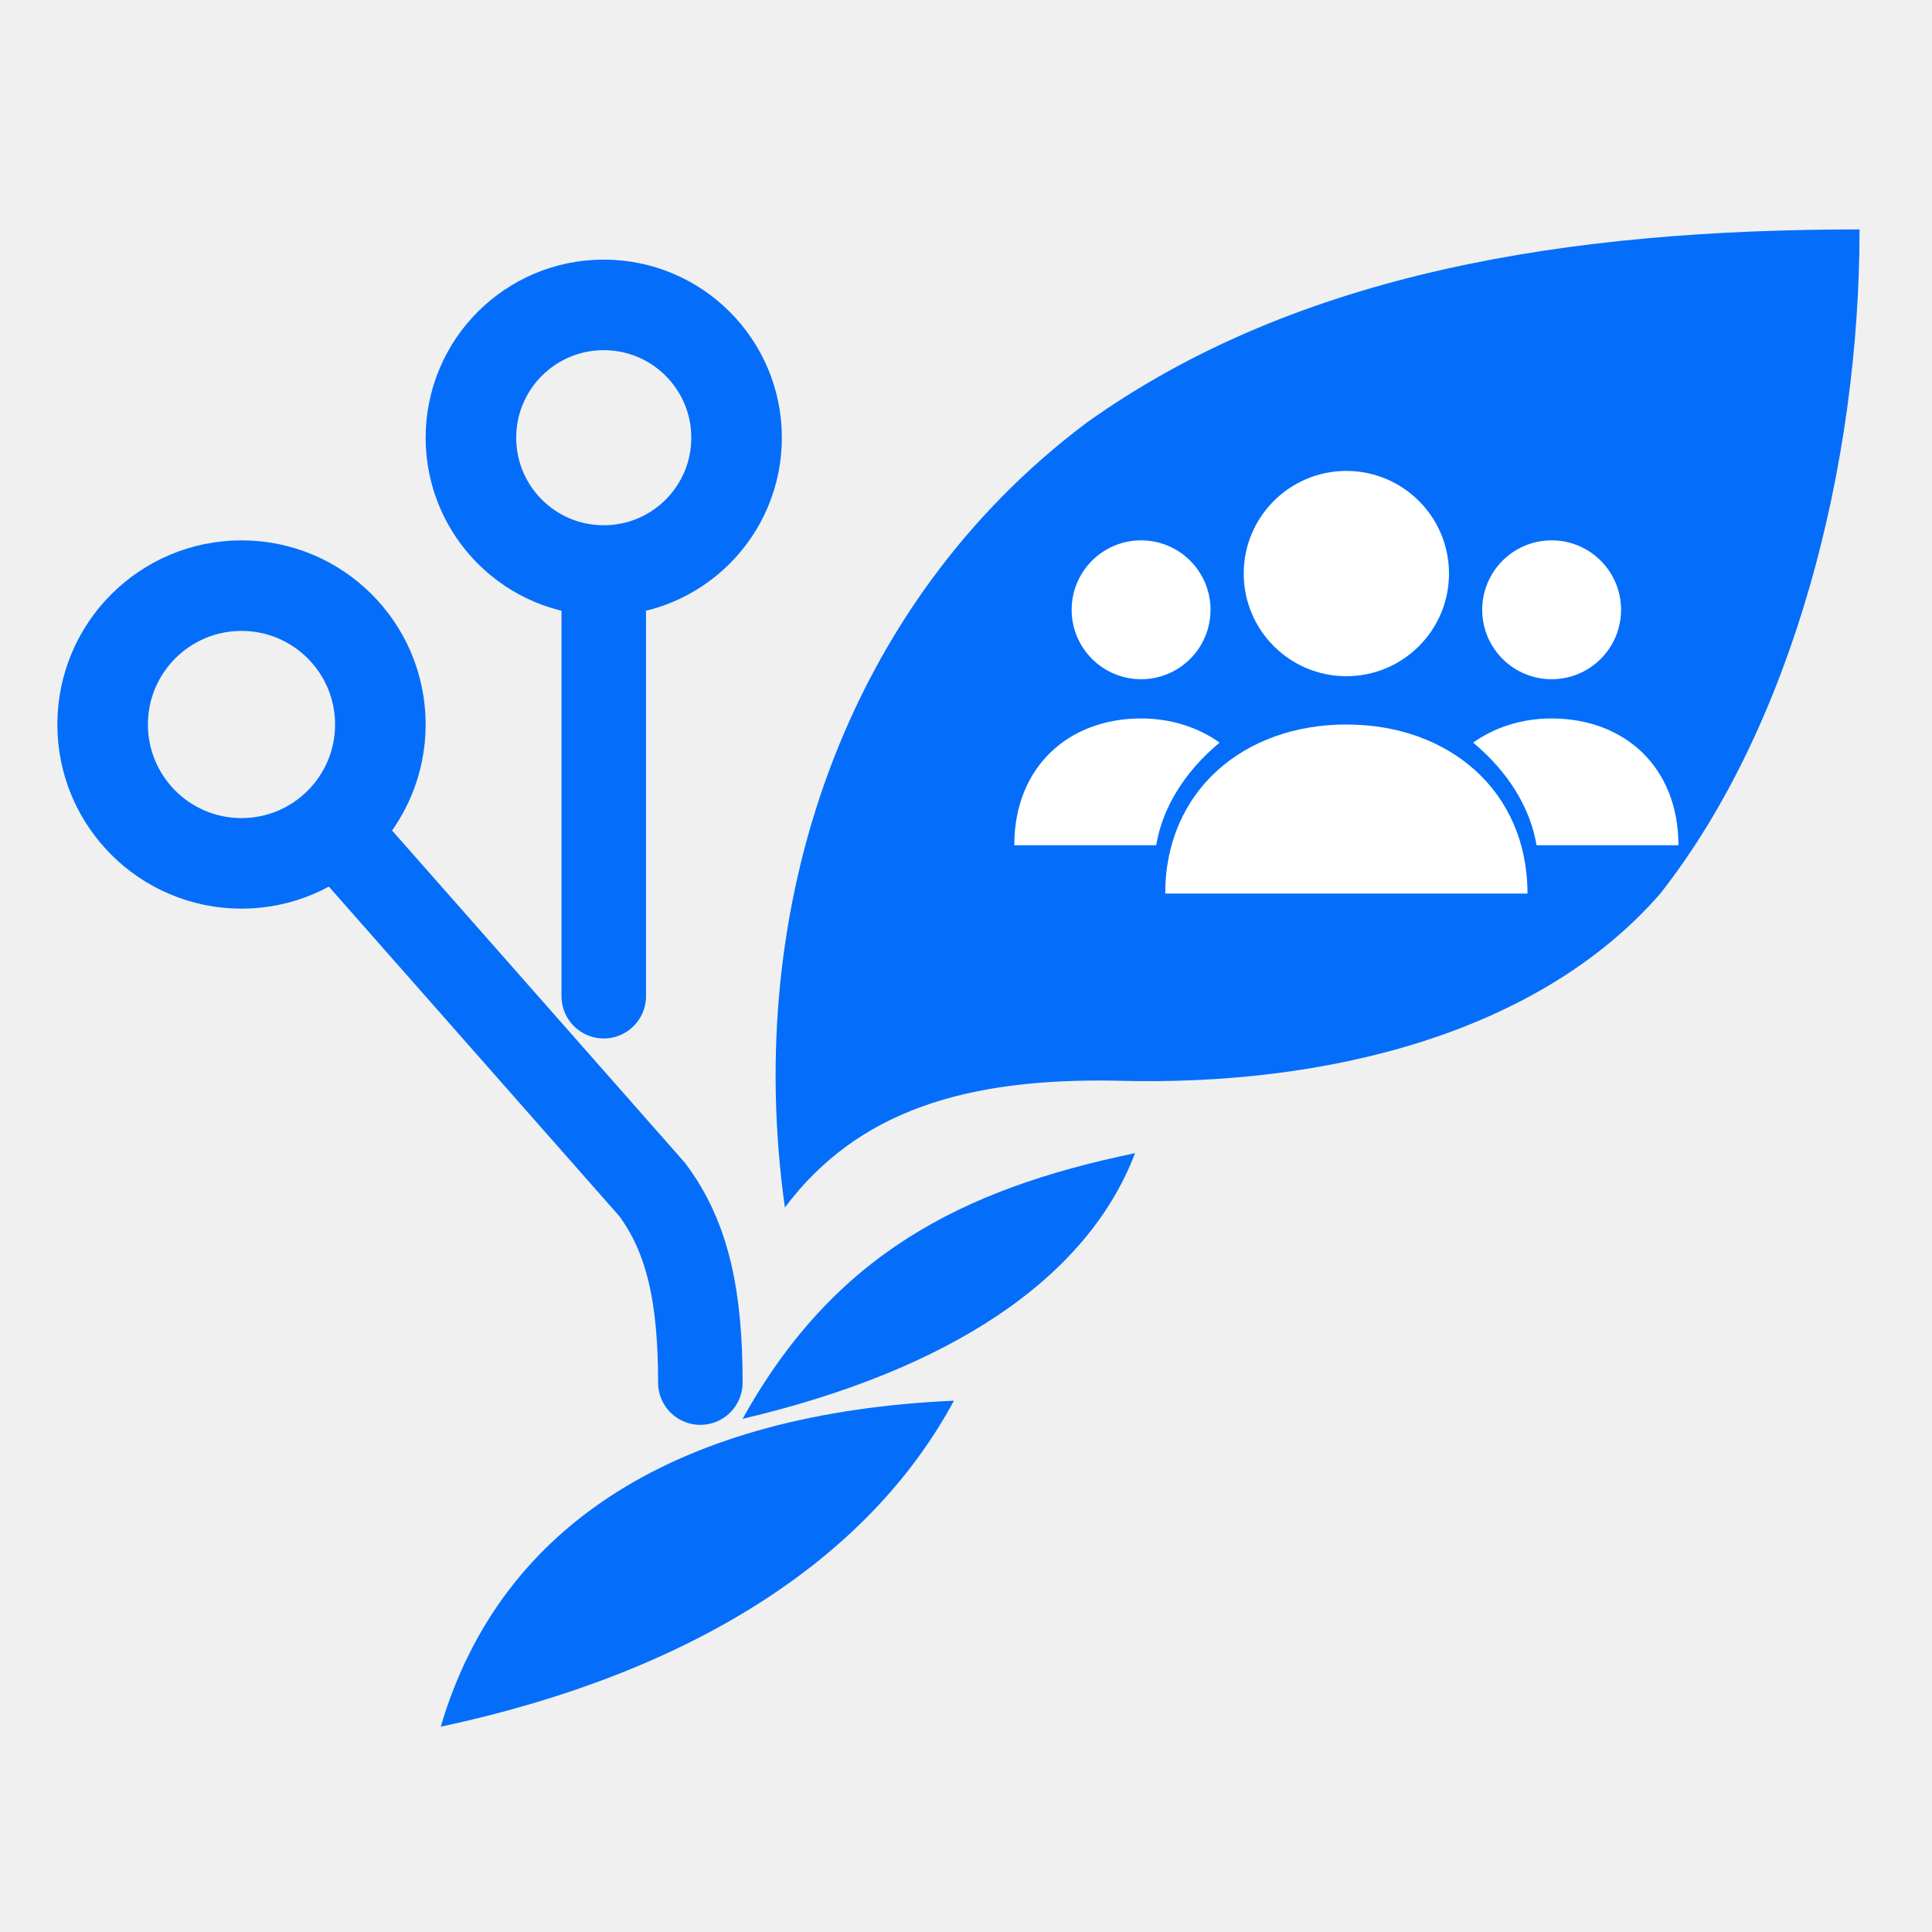
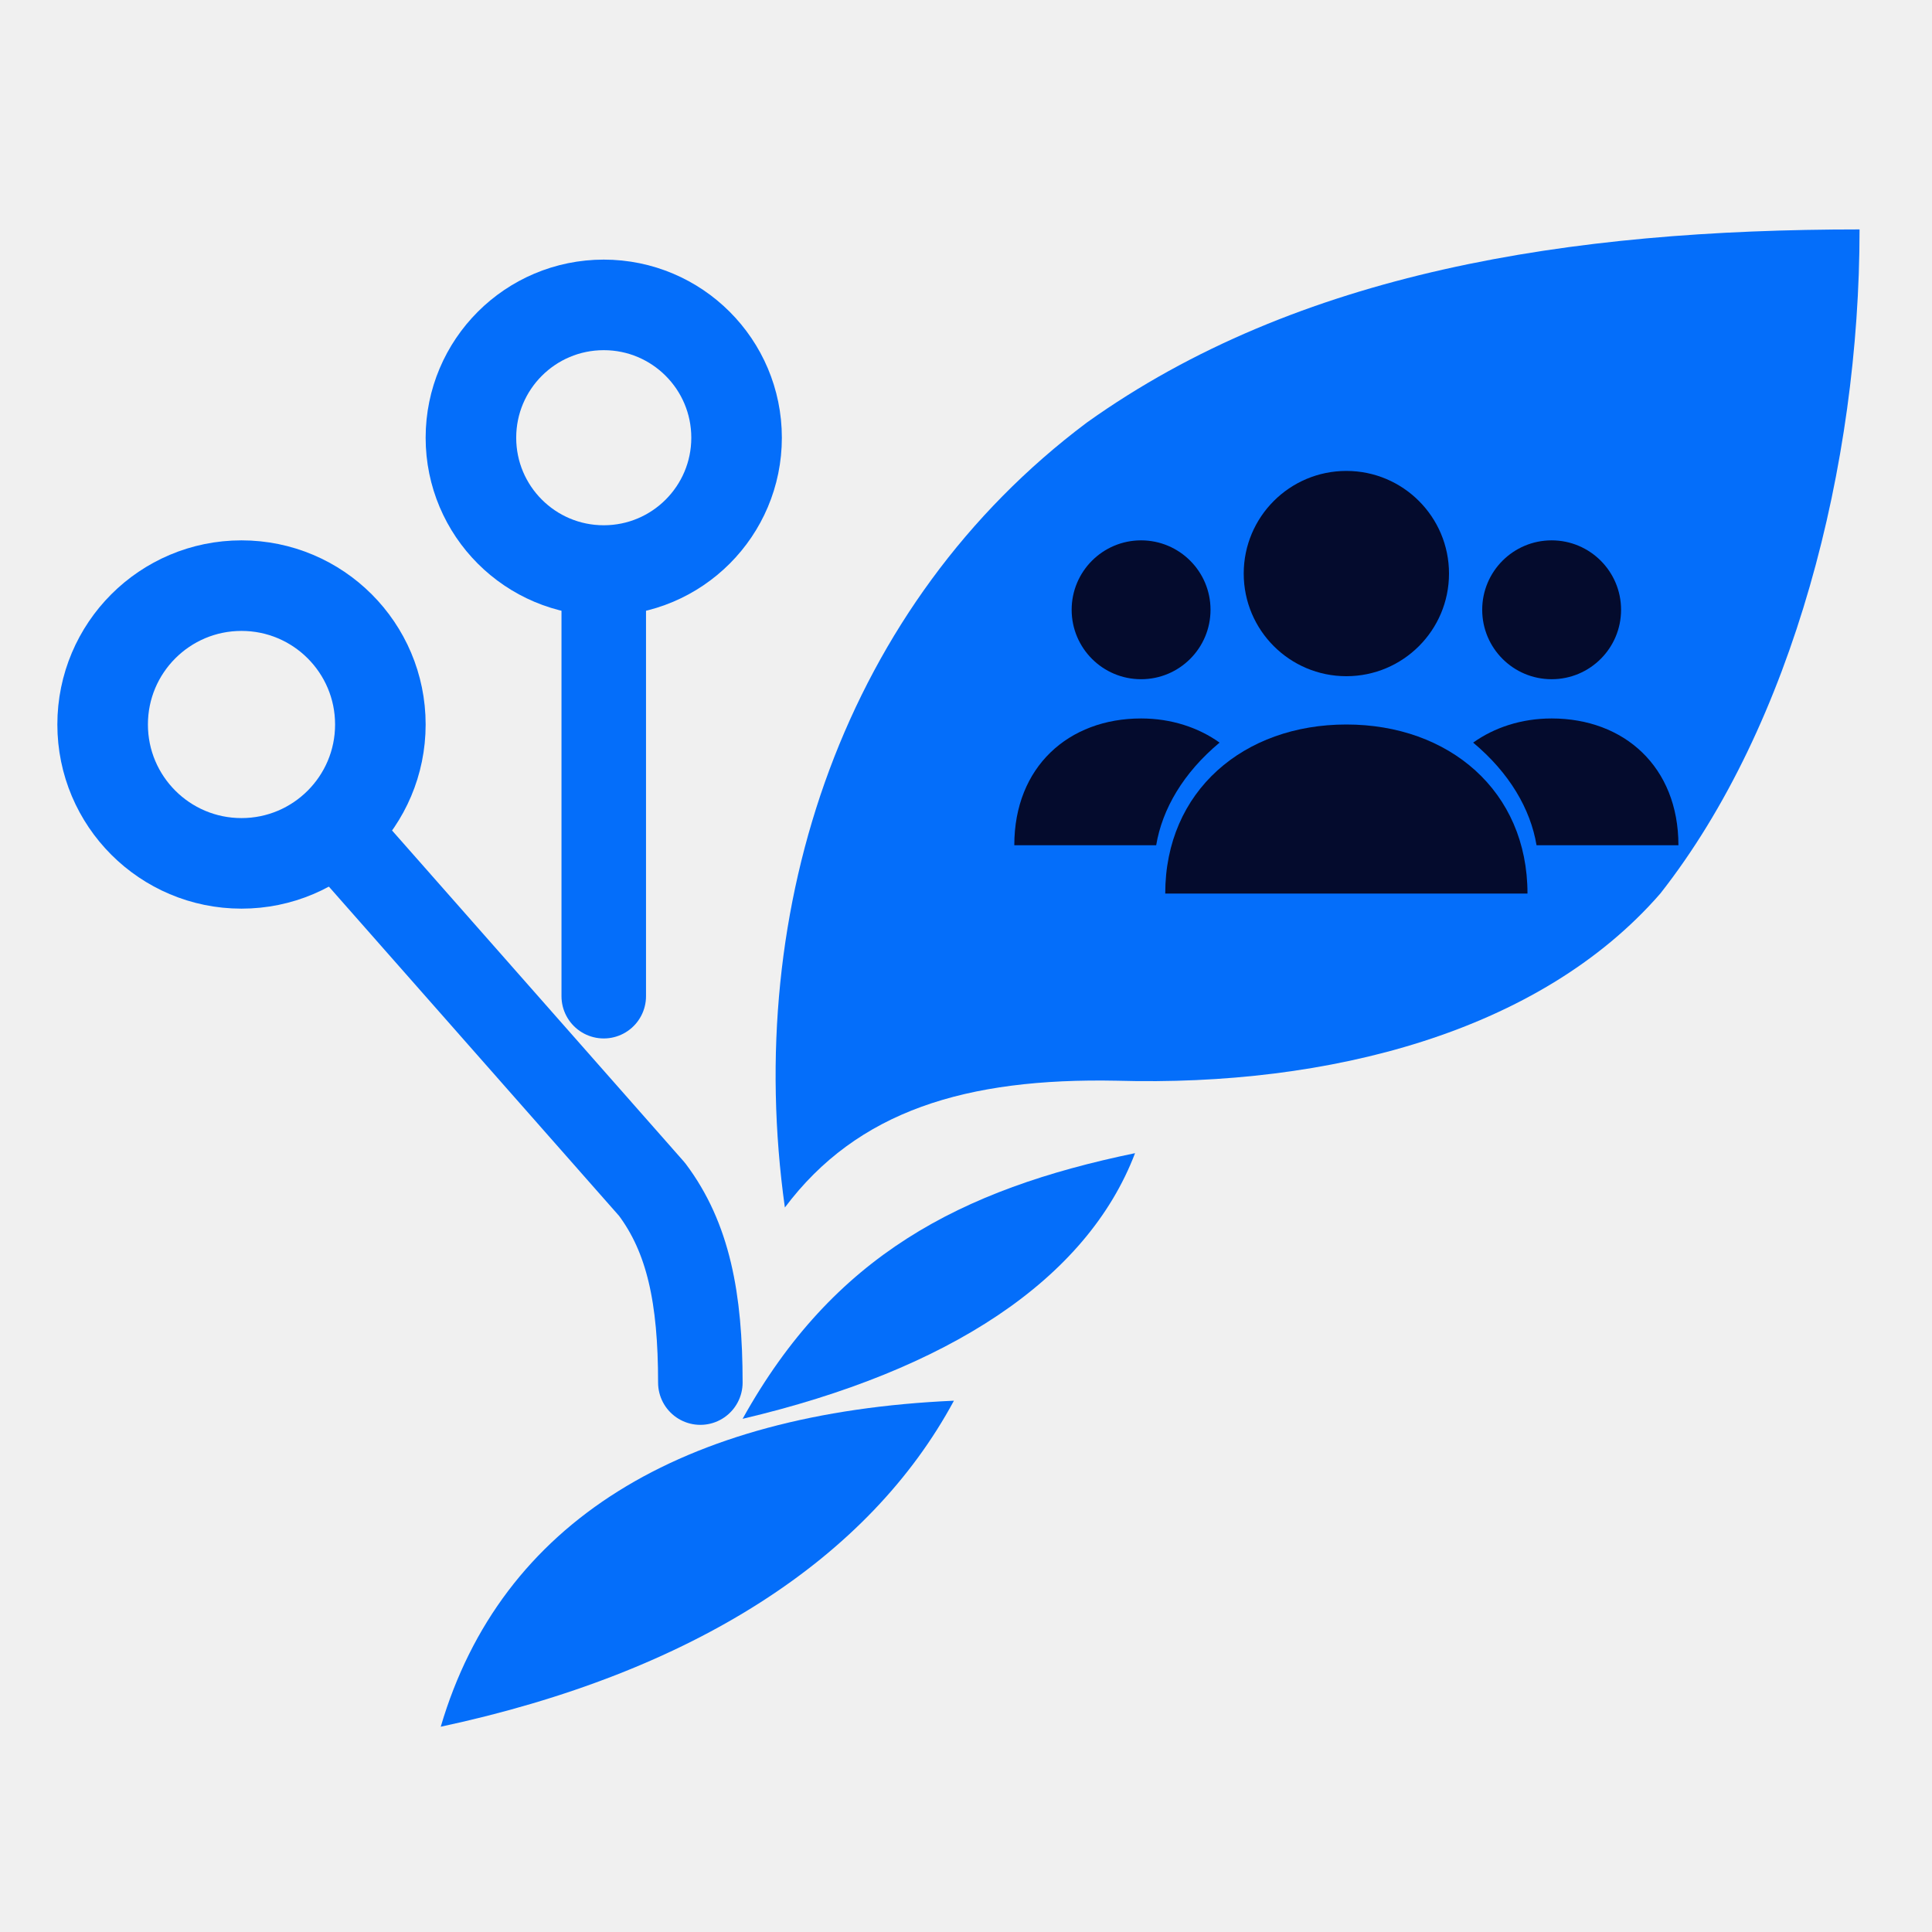
<svg xmlns="http://www.w3.org/2000/svg" viewBox="0 0 64 64">
-   <style>svg{color:#046efa}.detail{fill:#ffffff}@media (prefers-color-scheme:dark){svg{color:#046efa}.detail{fill:#ffffff}}</style>
+   <style>svg{color:#046efa}.detail{fill:#040b2d}@media (prefers-color-scheme:dark){svg{color:#046efa}.detail{fill:#040b2d}}</style>
  <g fill="none" stroke="currentColor" stroke-linecap="round" stroke-linejoin="round">
    <circle cx="8" cy="24" r="4.6" stroke-width="3" />
    <circle cx="20" cy="14.5" r="4.4" stroke-width="3" />
    <path d="M20 19v14" stroke-width="2.8" />
    <path d="M11.2 27.6 21.6 39.4c1.2 1.6 1.6 3.6 1.6 6.4" stroke-width="2.8" />
  </g>
  <g fill="currentColor">
    <path d="M26 40C24.6 30 28 20 36 14 43 9 52 7.6 61.6 7.6 61.6 15.4 59.4 24 55 29.6 51 34.2 44 36 37 35.8 32 35.7 28.4 36.8 26 40Z" />
    <path d="M24.6 47C27.6 41.6 31.8 39.4 37.6 38.2 36 42.4 31.4 45.4 24.6 47Z" />
    <path d="M14.6 57.2C16.6 50.4 22.6 46.8 31.6 46.4 28.8 51.6 23 55.4 14.6 57.2Z" />
  </g>
  <g class="detail" fill="#ffffff">
    <circle cx="44.6" cy="19" r="3.4" />
    <circle cx="37.8" cy="20.2" r="2.3" />
    <circle cx="51.4" cy="20.2" r="2.3" />
    <path d="M38.6 29.6c0-3.4 2.6-5.6 6-5.6s6 2.2 6 5.6Z" />
    <path d="M33.6 28c0-2.6 1.8-4.2 4.2-4.2 1 0 1.9.3 2.6.8-1.2 1-1.9 2.2-2.1 3.4Z" />
    <path d="M55.6 28c0-2.6-1.8-4.2-4.2-4.2-1 0-1.9.3-2.6.8 1.2 1 1.9 2.2 2.1 3.4Z" />
  </g>
</svg>
